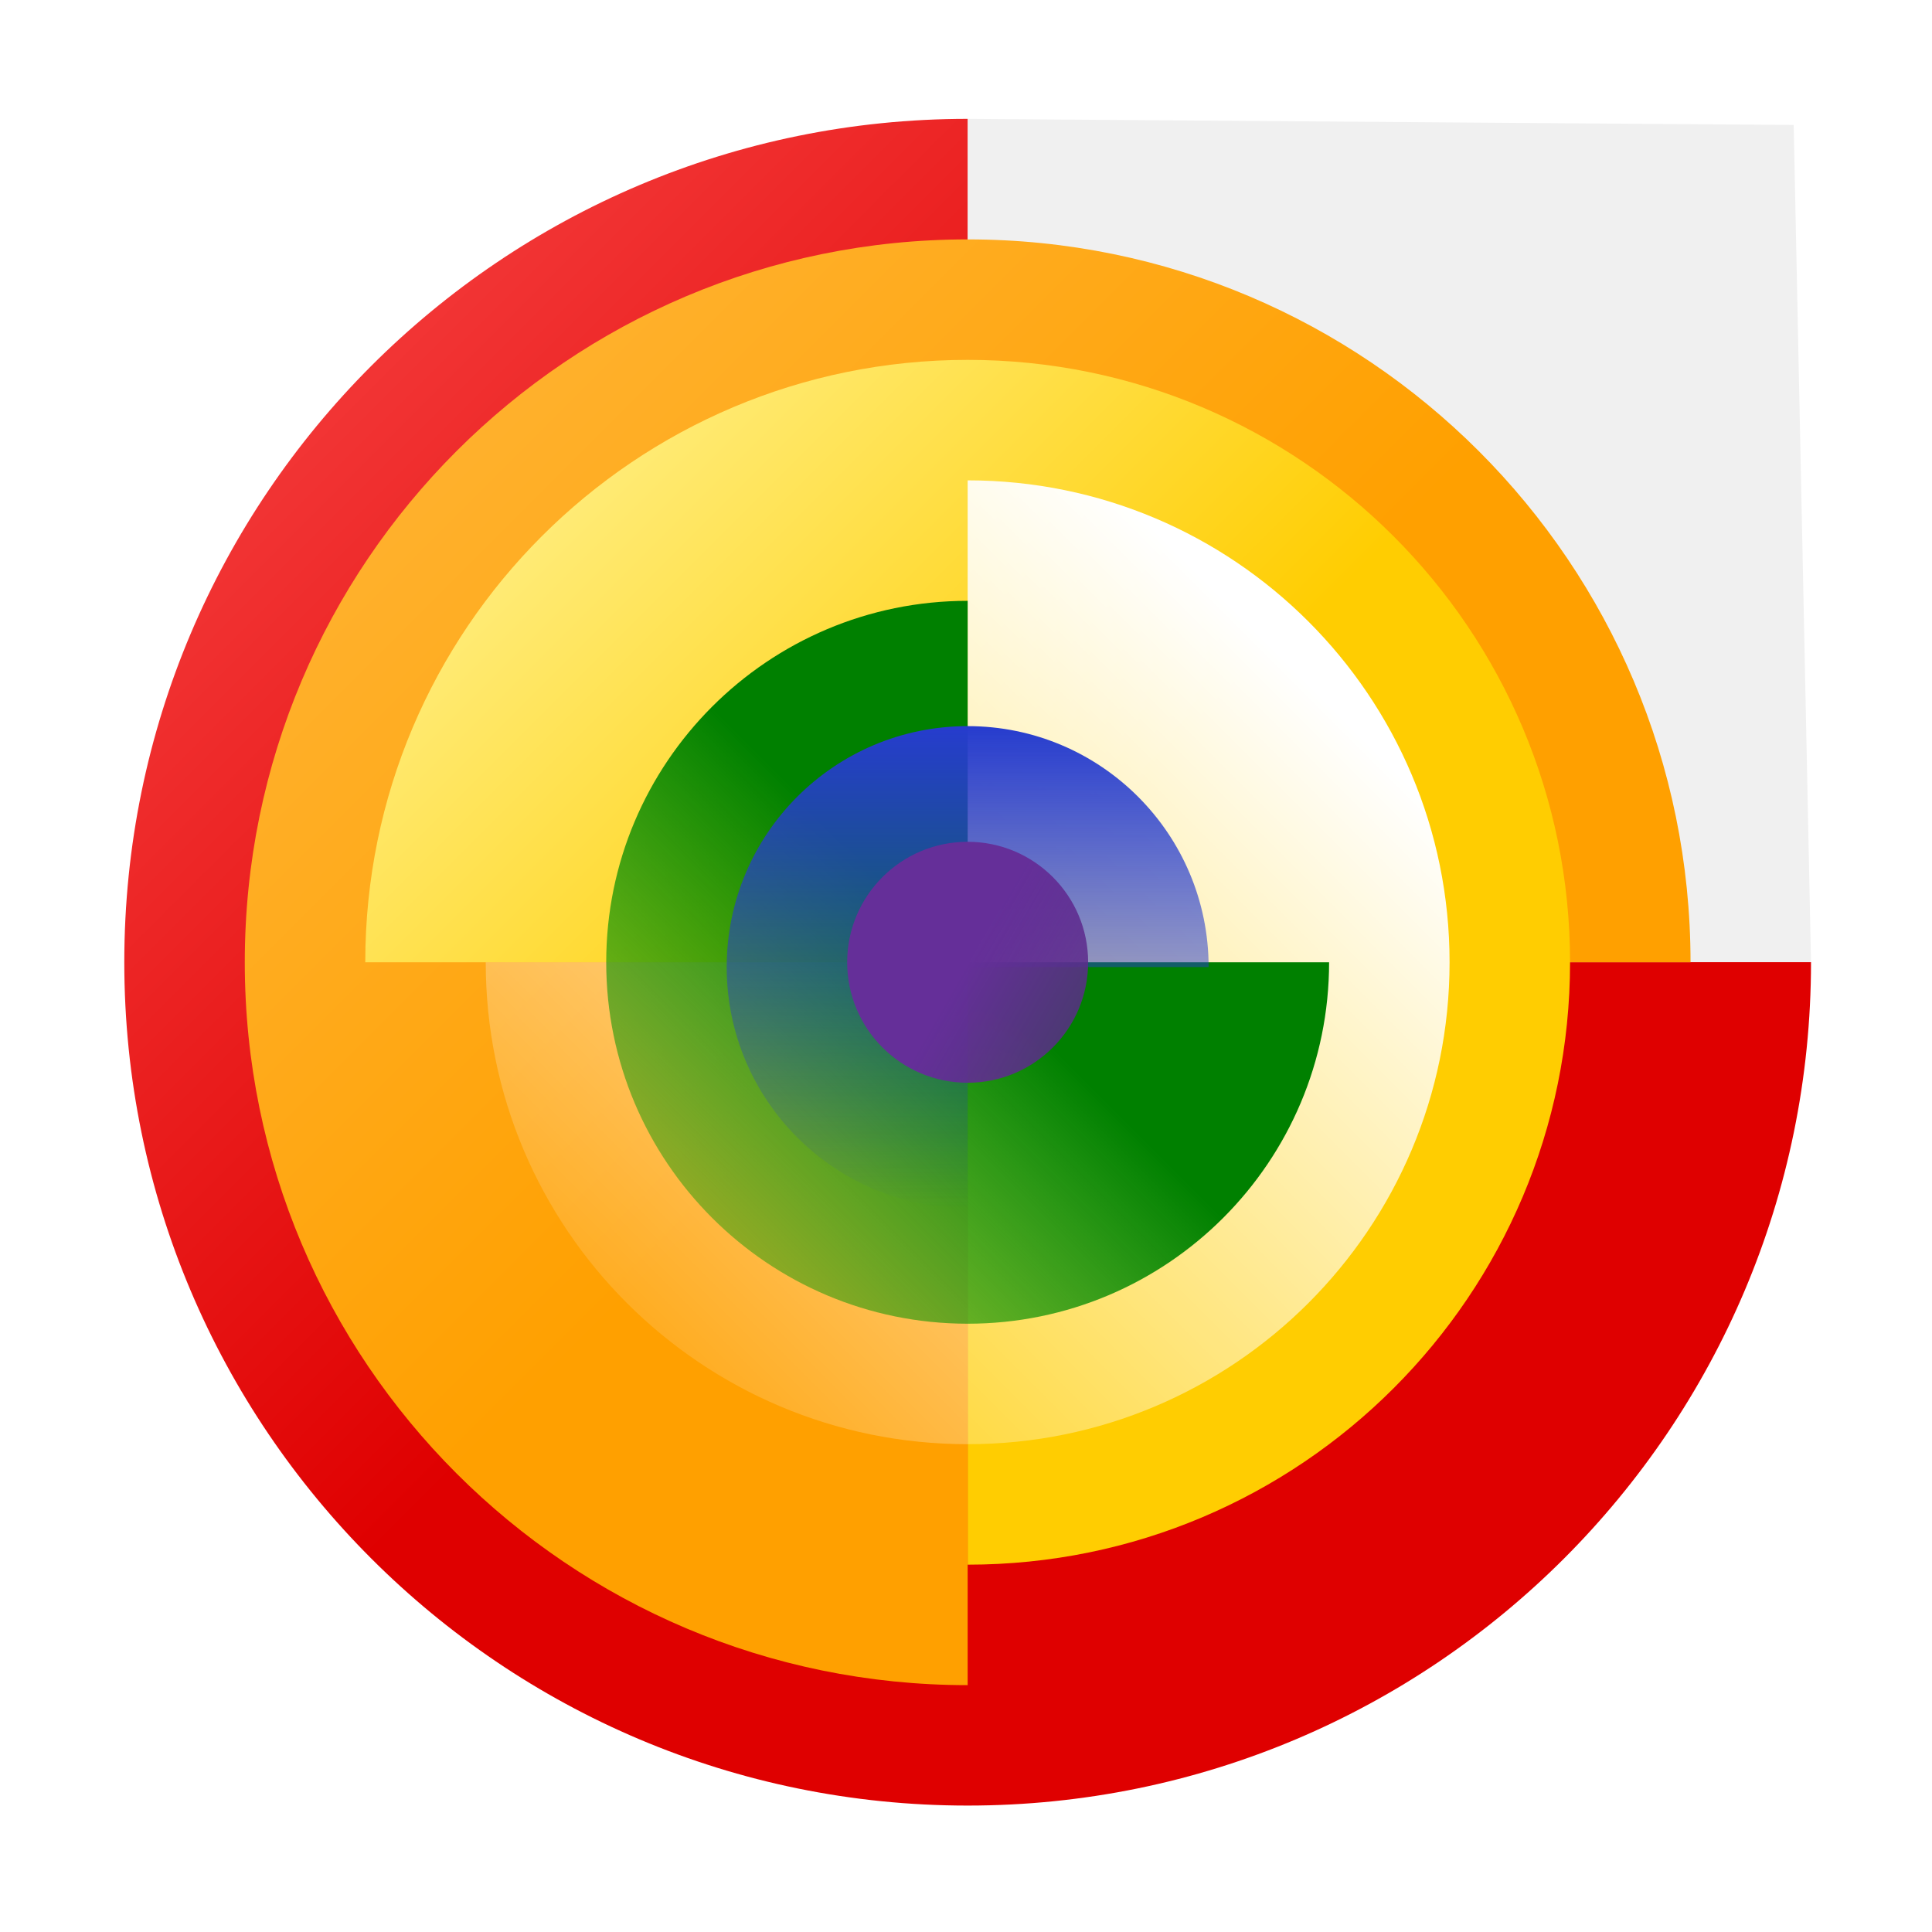
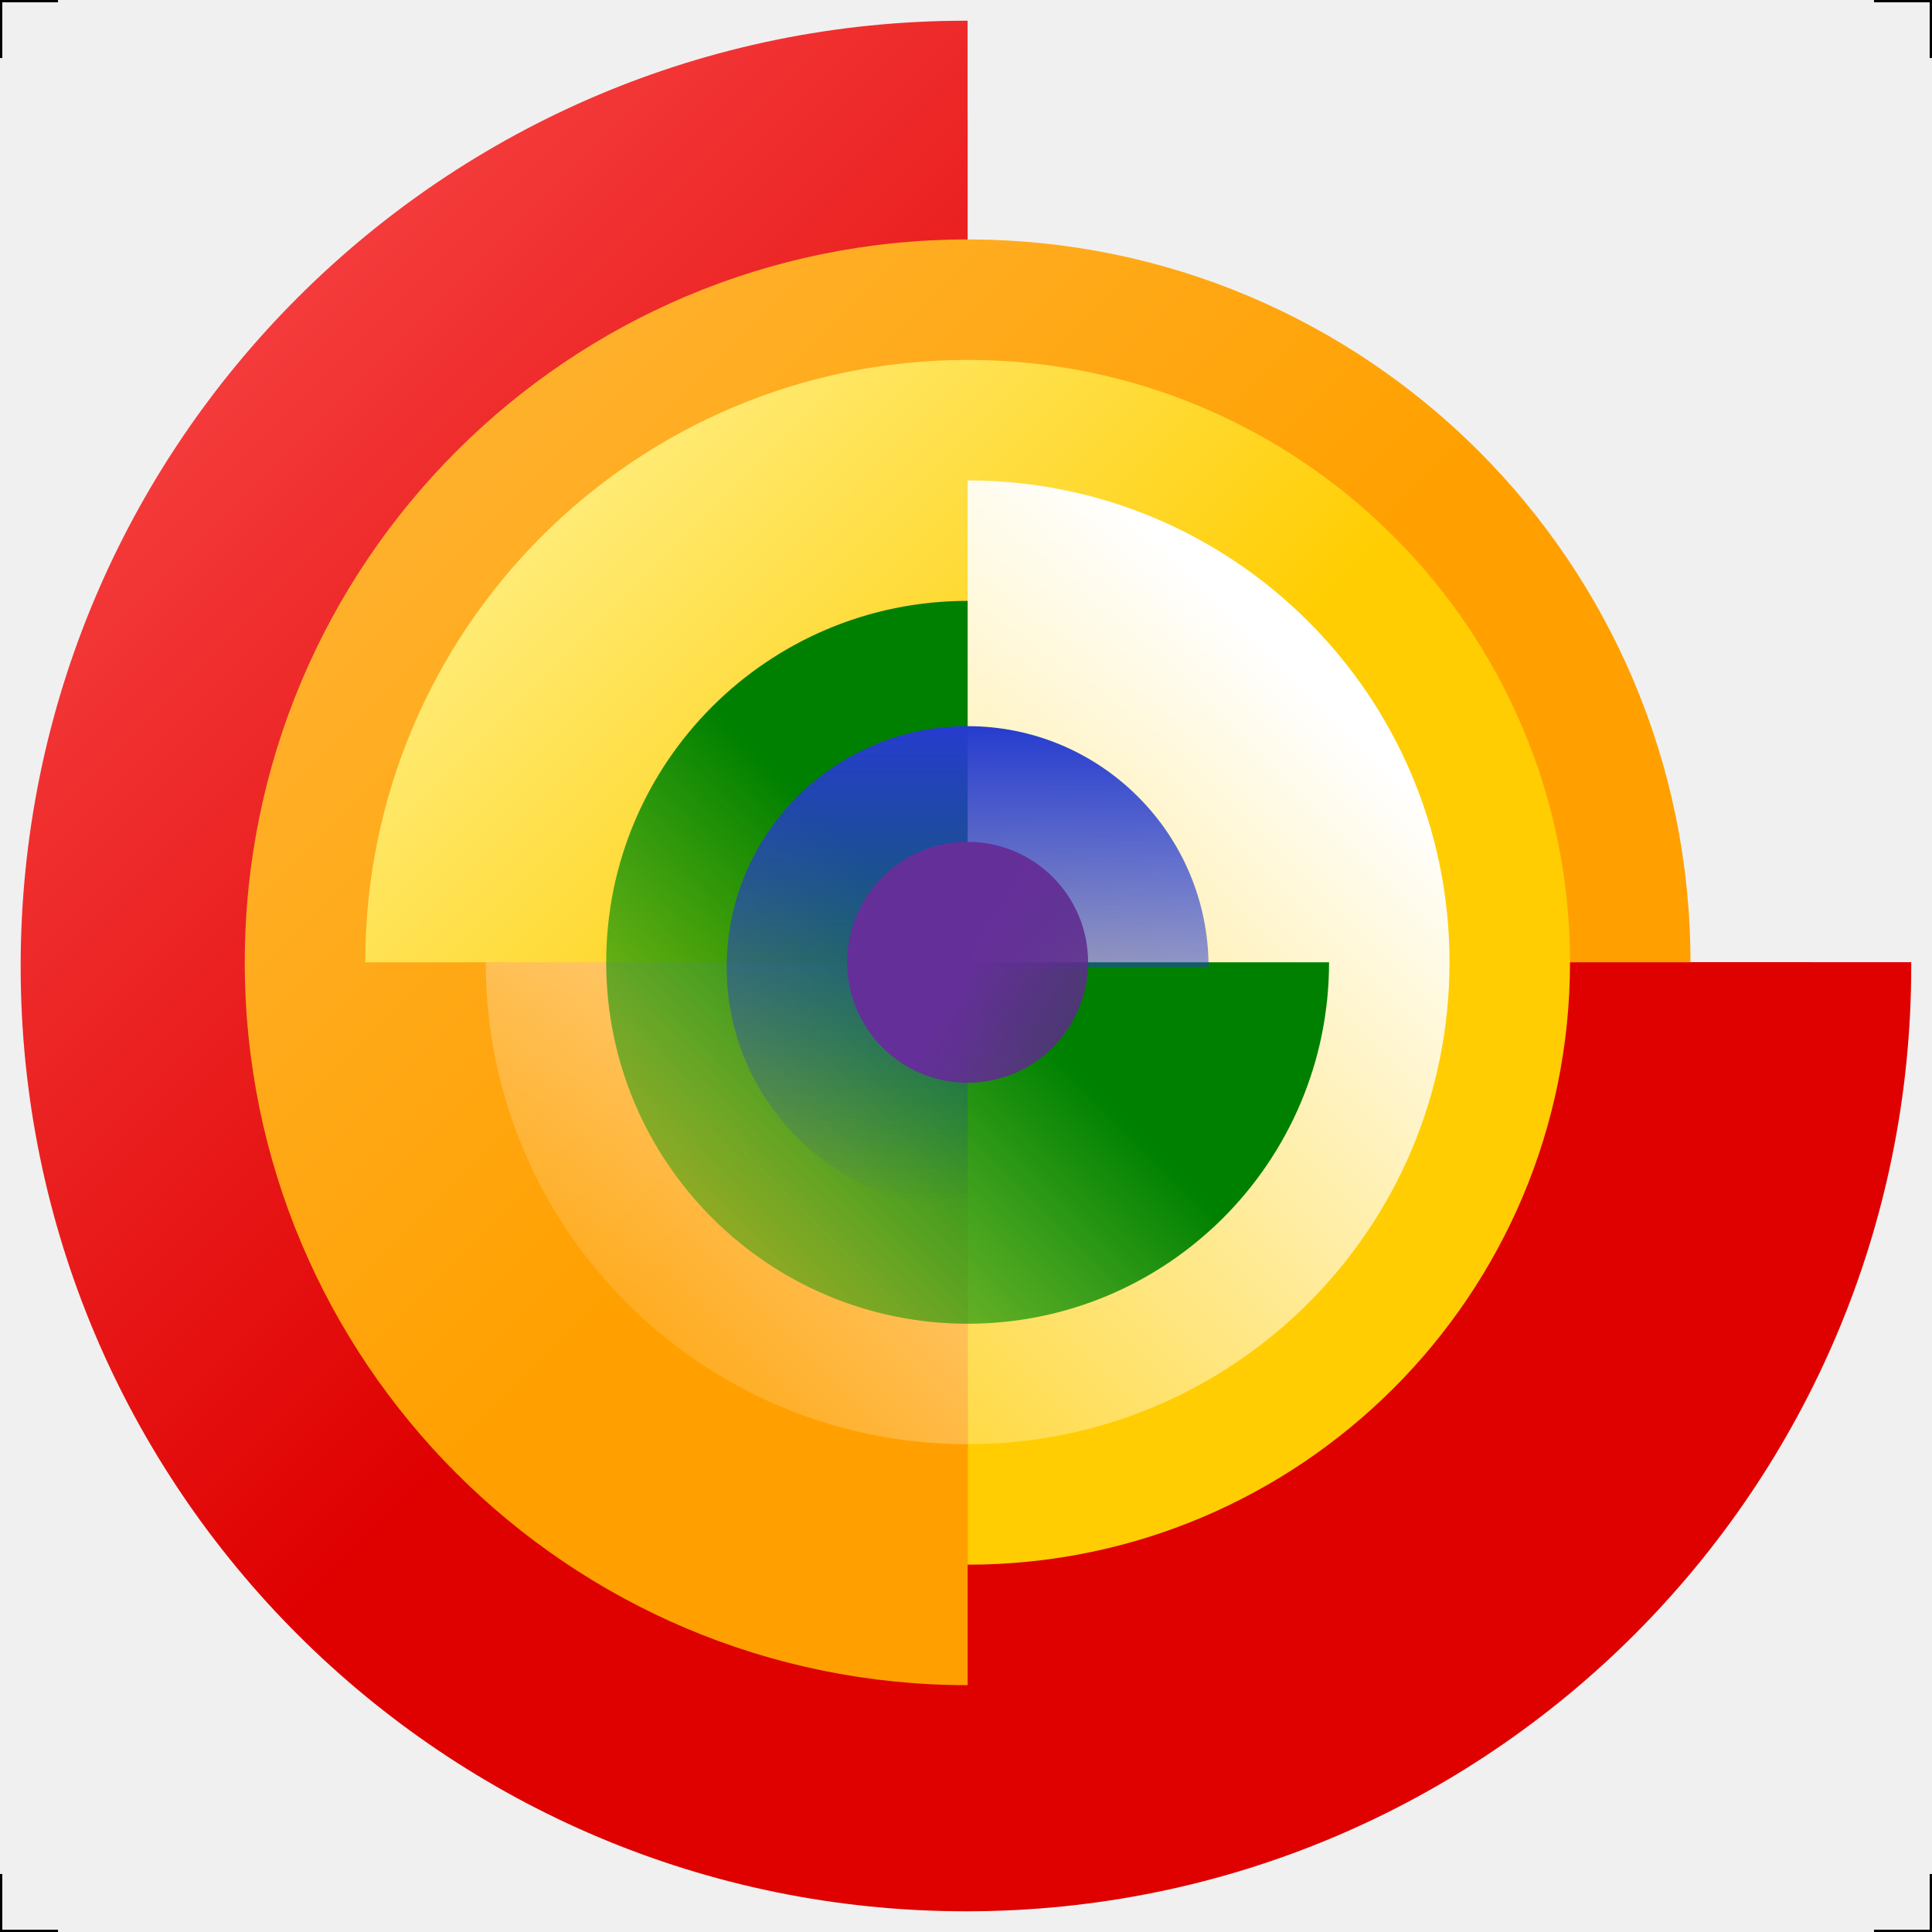
- <svg xmlns="http://www.w3.org/2000/svg" xmlns:xlink="http://www.w3.org/1999/xlink" id="svg2" version="1.1" width="166.535" height="166.535" xml:space="preserve" style="display:inline">
+ <svg xmlns="http://www.w3.org/2000/svg" xmlns:xlink="http://www.w3.org/1999/xlink" id="svg2" version="1.1" width="166.535" height="166.54" xml:space="preserve" style="display:inline">
  <defs id="defs6">
    <clipPath clipPathUnits="userSpaceOnUse" id="clipPath18">
      <path d="m 0,0 133.228,0 0,133.228 L 0,133.228 0,0 z" id="path20" />
    </clipPath>
    <clipPath clipPathUnits="userSpaceOnUse" id="clipPath70">
      <path d="m 0,0 133.228,0 0,133.228 L 0,133.228 0,0 z" id="path72" />
    </clipPath>
    <linearGradient id="linearGradient25099">
      <stop style="stop-color:#652f99;stop-opacity:1;" offset="0" id="stop25101" />
      <stop style="stop-color:#502679;stop-opacity:0.652;" offset="1" id="stop25103" />
    </linearGradient>
    <linearGradient id="linearGradient21541">
      <stop style="stop-color:#263cce;stop-opacity:1;" offset="0" id="stop21543" />
      <stop style="stop-color:#263cce;stop-opacity:0;" offset="1" id="stop21545" />
    </linearGradient>
    <linearGradient id="linearGradient20648">
      <stop style="stop-color:#00a000;stop-opacity:0.259;" offset="0" id="stop20650" />
      <stop style="stop-color:green;stop-opacity:1;" offset="1" id="stop20652" />
    </linearGradient>
    <linearGradient id="linearGradient23319">
      <stop style="stop-color:white;stop-opacity:1;" offset="0" id="stop23321" />
      <stop style="stop-color:white;stop-opacity:0;" offset="1" id="stop23323" />
    </linearGradient>
    <linearGradient id="linearGradient18870">
      <stop style="stop-color:#fff18d;stop-opacity:1;" offset="0" id="stop18872" />
      <stop style="stop-color:#ffcd01;stop-opacity:1;" offset="1" id="stop18874" />
    </linearGradient>
    <linearGradient id="linearGradient17969">
      <stop style="stop-color:#ffb73d;stop-opacity:1;" offset="0" id="stop17971" />
      <stop style="stop-color:#ffa000;stop-opacity:1;" offset="1" id="stop17973" />
    </linearGradient>
    <linearGradient id="linearGradient15296">
      <stop style="stop-color:#ff5959;stop-opacity:1;" offset="0" id="stop15298" />
      <stop style="stop-color:#df0000;stop-opacity:1;" offset="1" id="stop15300" />
    </linearGradient>
    <linearGradient xlink:href="#linearGradient25099" id="linearGradient3781" x1="126" y1="155" x2="57.341" y2="115.36" gradientUnits="userSpaceOnUse" />
    <linearGradient id="linearGradient3783">
      <stop style="stop-color:#652f99;stop-opacity:1;" offset="0" id="stop3785" />
      <stop style="stop-color:#502679;stop-opacity:0.652;" offset="1" id="stop3787" />
    </linearGradient>
    <linearGradient xlink:href="#linearGradient21541" id="linearGradient3789" x1="89" y1="155" x2="163" y2="155" gradientUnits="userSpaceOnUse" />
    <linearGradient id="linearGradient3791">
      <stop style="stop-color:#263cce;stop-opacity:1;" offset="0" id="stop3793" />
      <stop style="stop-color:#263cce;stop-opacity:0;" offset="1" id="stop3795" />
    </linearGradient>
    <linearGradient xlink:href="#linearGradient20648" id="linearGradient3797" x1="91.149" y1="189.851" x2="126" y2="155" gradientUnits="userSpaceOnUse" />
    <linearGradient id="linearGradient3799">
      <stop style="stop-color:#00a000;stop-opacity:0.259;" offset="0" id="stop3801" />
      <stop style="stop-color:green;stop-opacity:1;" offset="1" id="stop3803" />
    </linearGradient>
    <linearGradient xlink:href="#linearGradient23319" id="linearGradient3805" x1="149.806" y1="178.806" x2="92.016" y2="121.016" gradientUnits="userSpaceOnUse" />
    <linearGradient xlink:href="#linearGradient18870" id="linearGradient3813" x1="157.686" y1="186.686" x2="126" y2="155" gradientUnits="userSpaceOnUse" />
    <linearGradient id="linearGradient3815">
      <stop style="stop-color:#fff18d;stop-opacity:1;" offset="0" id="stop3817" />
      <stop style="stop-color:#ffcd01;stop-opacity:1;" offset="1" id="stop3819" />
    </linearGradient>
    <linearGradient xlink:href="#linearGradient17969" id="linearGradient3821" x1="89.626" y1="191.403" x2="126.03" y2="155" gradientUnits="userSpaceOnUse" />
    <linearGradient id="linearGradient3823">
      <stop style="stop-color:#ffb73d;stop-opacity:1;" offset="0" id="stop3825" />
      <stop style="stop-color:#ffa000;stop-opacity:1;" offset="1" id="stop3827" />
    </linearGradient>
    <linearGradient xlink:href="#linearGradient15296" id="linearGradient15304" x1="89" y1="118" x2="126" y2="155" gradientUnits="userSpaceOnUse" />
    <linearGradient id="linearGradient3830">
      <stop style="stop-color:#ff5959;stop-opacity:1;" offset="0" id="stop3832" />
      <stop style="stop-color:#df0000;stop-opacity:1;" offset="1" id="stop3834" />
    </linearGradient>
    <linearGradient xlink:href="#linearGradient15296-6" id="linearGradient2959-8" gradientUnits="userSpaceOnUse" x1="89" y1="118" x2="126" y2="155" gradientTransform="matrix(2.357701,0,0,2.357701,-213.6599,-282.4975)" />
    <linearGradient id="linearGradient15296-6">
      <stop style="stop-color:#ff5959;stop-opacity:1;" offset="0" id="stop15298-1" />
      <stop style="stop-color:#df0000;stop-opacity:1;" offset="1" id="stop15300-8" />
    </linearGradient>
    <linearGradient xlink:href="#linearGradient15296-62" id="linearGradient4028-1" gradientUnits="userSpaceOnUse" x1="89" y1="118" x2="126" y2="155" />
    <linearGradient id="linearGradient15296-62">
      <stop style="stop-color:#ff5959;stop-opacity:1;" offset="0" id="stop15298-8" />
      <stop style="stop-color:#df0000;stop-opacity:1;" offset="1" id="stop15300-3" />
    </linearGradient>
    <linearGradient xlink:href="#linearGradient25099-5" id="linearGradient4040-3" gradientUnits="userSpaceOnUse" x1="126" y1="155" x2="57.341" y2="115.36" />
    <linearGradient id="linearGradient25099-5">
      <stop style="stop-color:#652f99;stop-opacity:1;" offset="0" id="stop25101-7" />
      <stop style="stop-color:#502679;stop-opacity:0.652;" offset="1" id="stop25103-2" />
    </linearGradient>
    <linearGradient xlink:href="#linearGradient21541-3" id="linearGradient4038-4" gradientUnits="userSpaceOnUse" x1="89" y1="155" x2="163" y2="155" />
    <linearGradient id="linearGradient21541-3">
      <stop style="stop-color:#263cce;stop-opacity:1;" offset="0" id="stop21543-9" />
      <stop style="stop-color:#263cce;stop-opacity:0;" offset="1" id="stop21545-8" />
    </linearGradient>
    <linearGradient xlink:href="#linearGradient20648-8" id="linearGradient4036-8" gradientUnits="userSpaceOnUse" x1="91.149" y1="189.851" x2="126" y2="155" />
    <linearGradient id="linearGradient20648-8">
      <stop style="stop-color:#00a000;stop-opacity:0.259;" offset="0" id="stop20650-8" />
      <stop style="stop-color:green;stop-opacity:1;" offset="1" id="stop20652-6" />
    </linearGradient>
    <linearGradient xlink:href="#linearGradient23319-6" id="linearGradient4034-9" gradientUnits="userSpaceOnUse" x1="149.806" y1="178.806" x2="92.016" y2="121.016" />
    <linearGradient id="linearGradient23319-6">
      <stop style="stop-color:white;stop-opacity:1;" offset="0" id="stop23321-4" />
      <stop style="stop-color:white;stop-opacity:0;" offset="1" id="stop23323-0" />
    </linearGradient>
    <linearGradient id="linearGradient18870-3">
      <stop style="stop-color:#fff18d;stop-opacity:1;" offset="0" id="stop18872-9" />
      <stop style="stop-color:#ffcd01;stop-opacity:1;" offset="1" id="stop18874-6" />
    </linearGradient>
    <linearGradient id="linearGradient17969-9">
      <stop style="stop-color:#ffb73d;stop-opacity:1;" offset="0" id="stop17971-5" />
      <stop style="stop-color:#ffa000;stop-opacity:1;" offset="1" id="stop17973-0" />
    </linearGradient>
    <linearGradient id="linearGradient15296-8">
      <stop style="stop-color:#ff5959;stop-opacity:1;" offset="0" id="stop15298-6" />
      <stop style="stop-color:#df0000;stop-opacity:1;" offset="1" id="stop15300-9" />
    </linearGradient>
    <linearGradient y2="115.36" x2="57.341" y1="155" x1="126" gradientUnits="userSpaceOnUse" id="linearGradient3863-1" xlink:href="#linearGradient25099-5" />
    <linearGradient id="linearGradient2997">
      <stop style="stop-color:#652f99;stop-opacity:1;" offset="0" id="stop2999" />
      <stop style="stop-color:#502679;stop-opacity:0.652;" offset="1" id="stop3001" />
    </linearGradient>
    <linearGradient y2="155" x2="163" y1="155" x1="89" gradientUnits="userSpaceOnUse" id="linearGradient3861-3" xlink:href="#linearGradient21541-3" />
    <linearGradient id="linearGradient3004">
      <stop style="stop-color:#263cce;stop-opacity:1;" offset="0" id="stop3006" />
      <stop style="stop-color:#263cce;stop-opacity:0;" offset="1" id="stop3008" />
    </linearGradient>
    <linearGradient y2="155" x2="126" y1="189.851" x1="91.149" gradientUnits="userSpaceOnUse" id="linearGradient3859-2" xlink:href="#linearGradient20648-8" />
    <linearGradient id="linearGradient3011">
      <stop style="stop-color:#00a000;stop-opacity:0.259;" offset="0" id="stop3013" />
      <stop style="stop-color:green;stop-opacity:1;" offset="1" id="stop3015" />
    </linearGradient>
    <linearGradient y2="121.016" x2="92.016" y1="178.806" x1="149.806" gradientUnits="userSpaceOnUse" id="linearGradient3857-8" xlink:href="#linearGradient23319-6" />
    <linearGradient y2="155" x2="126" y1="186.686" x1="157.686" gradientUnits="userSpaceOnUse" id="linearGradient3855-0" xlink:href="#linearGradient18870-3" />
    <linearGradient id="linearGradient3025">
      <stop style="stop-color:#fff18d;stop-opacity:1;" offset="0" id="stop3027" />
      <stop style="stop-color:#ffcd01;stop-opacity:1;" offset="1" id="stop3029" />
    </linearGradient>
    <linearGradient id="linearGradient3032">
      <stop style="stop-color:#ffb73d;stop-opacity:1;" offset="0" id="stop3034" />
      <stop style="stop-color:#ffa000;stop-opacity:1;" offset="1" id="stop3036" />
    </linearGradient>
    <linearGradient y2="155" x2="126" y1="118" x1="89" gradientUnits="userSpaceOnUse" id="linearGradient3851-3" xlink:href="#linearGradient15296-8" />
    <linearGradient id="linearGradient3039">
      <stop style="stop-color:#ff5959;stop-opacity:1;" offset="0" id="stop3041" />
      <stop style="stop-color:#df0000;stop-opacity:1;" offset="1" id="stop3043" />
    </linearGradient>
    <linearGradient xlink:href="#linearGradient15296-8-2" id="linearGradient3244-3" gradientUnits="userSpaceOnUse" x1="89" y1="118" x2="126" y2="155" gradientTransform="matrix(2.357701,0,0,2.357701,-213.6599,-282.4975)" />
    <linearGradient id="linearGradient15296-8-2">
      <stop style="stop-color:#ff5959;stop-opacity:1;" offset="0" id="stop15298-6-3" />
      <stop style="stop-color:#df0000;stop-opacity:1;" offset="1" id="stop15300-9-0" />
    </linearGradient>
    <linearGradient y2="155" x2="126" y1="118" x1="89" gradientTransform="matrix(2.357701,0,0,2.357701,-213.6599,-282.4975)" gradientUnits="userSpaceOnUse" id="linearGradient3283" xlink:href="#linearGradient15296-8-2" />
    <linearGradient y2="155" x2="126" y1="118" x1="89" gradientUnits="userSpaceOnUse" id="linearGradient3059-6" xlink:href="#linearGradient15296-8-8" />
    <linearGradient id="linearGradient15296-8-8">
      <stop style="stop-color:#ff5959;stop-opacity:1;" offset="0" id="stop15298-6-2" />
      <stop style="stop-color:#df0000;stop-opacity:1;" offset="1" id="stop15300-9-7" />
    </linearGradient>
    <linearGradient y2="155" x2="126" y1="118" x1="89" gradientUnits="userSpaceOnUse" id="linearGradient3321" xlink:href="#linearGradient15296-8-8" />
-     <linearGradient xlink:href="#linearGradient25099-5-1" id="linearGradient4040-3-8" gradientUnits="userSpaceOnUse" x1="126" y1="155" x2="57.341" y2="115.36" />
    <linearGradient id="linearGradient25099-5-1">
      <stop style="stop-color:#652f99;stop-opacity:1;" offset="0" id="stop25101-7-3" />
      <stop style="stop-color:#502679;stop-opacity:0.652;" offset="1" id="stop25103-2-2" />
    </linearGradient>
-     <linearGradient xlink:href="#linearGradient21541-3-3" id="linearGradient4038-4-0" gradientUnits="userSpaceOnUse" x1="89" y1="155" x2="163" y2="155" />
    <linearGradient id="linearGradient21541-3-3">
      <stop style="stop-color:#263cce;stop-opacity:1;" offset="0" id="stop21543-9-8" />
      <stop style="stop-color:#263cce;stop-opacity:0;" offset="1" id="stop21545-8-9" />
    </linearGradient>
-     <linearGradient xlink:href="#linearGradient20648-8-1" id="linearGradient4036-8-4" gradientUnits="userSpaceOnUse" x1="91.149" y1="189.851" x2="126" y2="155" />
    <linearGradient id="linearGradient20648-8-1">
      <stop style="stop-color:#00a000;stop-opacity:0.259;" offset="0" id="stop20650-8-3" />
      <stop style="stop-color:green;stop-opacity:1;" offset="1" id="stop20652-6-2" />
    </linearGradient>
-     <linearGradient xlink:href="#linearGradient23319-6-9" id="linearGradient4034-9-4" gradientUnits="userSpaceOnUse" x1="149.806" y1="178.806" x2="92.016" y2="121.016" />
-     <linearGradient id="linearGradient23319-6-9">
-       <stop style="stop-color:white;stop-opacity:1;" offset="0" id="stop23321-4-7" />
-       <stop style="stop-color:white;stop-opacity:0;" offset="1" id="stop23323-0-0" />
-     </linearGradient>
-     <linearGradient xlink:href="#linearGradient18870-3-1" id="linearGradient4032-6-4" gradientUnits="userSpaceOnUse" x1="157.686" y1="186.686" x2="126" y2="155" />
    <linearGradient id="linearGradient18870-3-1">
      <stop style="stop-color:#fff18d;stop-opacity:1;" offset="0" id="stop18872-9-6" />
      <stop style="stop-color:#ffcd01;stop-opacity:1;" offset="1" id="stop18874-6-0" />
    </linearGradient>
-     <linearGradient xlink:href="#linearGradient17969-9-8" id="linearGradient4030-6-4" gradientUnits="userSpaceOnUse" x1="89.626" y1="191.403" x2="126.03" y2="155" />
    <linearGradient id="linearGradient17969-9-8">
      <stop style="stop-color:#ffb73d;stop-opacity:1;" offset="0" id="stop17971-5-6" />
      <stop style="stop-color:#ffa000;stop-opacity:1;" offset="1" id="stop17973-0-6" />
    </linearGradient>
-     <linearGradient y2="115.36" x2="57.341" y1="155" x1="126" gradientUnits="userSpaceOnUse" id="linearGradient3863-1-7" xlink:href="#linearGradient25099-5-1" />
    <linearGradient id="linearGradient3382">
      <stop style="stop-color:#652f99;stop-opacity:1;" offset="0" id="stop3384" />
      <stop style="stop-color:#502679;stop-opacity:0.652;" offset="1" id="stop3386" />
    </linearGradient>
-     <linearGradient y2="155" x2="163" y1="155" x1="89" gradientUnits="userSpaceOnUse" id="linearGradient3861-3-4" xlink:href="#linearGradient21541-3-3" />
    <linearGradient id="linearGradient3389">
      <stop style="stop-color:#263cce;stop-opacity:1;" offset="0" id="stop3391" />
      <stop style="stop-color:#263cce;stop-opacity:0;" offset="1" id="stop3393" />
    </linearGradient>
-     <linearGradient y2="155" x2="126" y1="189.851" x1="91.149" gradientUnits="userSpaceOnUse" id="linearGradient3859-2-5" xlink:href="#linearGradient20648-8-1" />
    <linearGradient id="linearGradient3396">
      <stop style="stop-color:#00a000;stop-opacity:0.259;" offset="0" id="stop3398" />
      <stop style="stop-color:green;stop-opacity:1;" offset="1" id="stop3400" />
    </linearGradient>
-     <linearGradient y2="121.016" x2="92.016" y1="178.806" x1="149.806" gradientUnits="userSpaceOnUse" id="linearGradient3857-8-0" xlink:href="#linearGradient23319-6-9" />
-     <linearGradient y2="155" x2="126" y1="186.686" x1="157.686" gradientUnits="userSpaceOnUse" id="linearGradient3855-0-3" xlink:href="#linearGradient18870-3-1" />
    <linearGradient id="linearGradient3410">
      <stop style="stop-color:#fff18d;stop-opacity:1;" offset="0" id="stop3412" />
      <stop style="stop-color:#ffcd01;stop-opacity:1;" offset="1" id="stop3414" />
    </linearGradient>
-     <linearGradient y2="155" x2="126.03" y1="191.403" x1="89.626" gradientUnits="userSpaceOnUse" id="linearGradient3853-6-1" xlink:href="#linearGradient17969-9-8" />
    <linearGradient id="linearGradient3417">
      <stop style="stop-color:#ffb73d;stop-opacity:1;" offset="0" id="stop3419" />
      <stop style="stop-color:#ffa000;stop-opacity:1;" offset="1" id="stop3421" />
    </linearGradient>
    <linearGradient y2="155" x2="126" y1="118" x1="89" gradientUnits="userSpaceOnUse" id="linearGradient3059-3" xlink:href="#linearGradient15296-8-3" />
    <linearGradient id="linearGradient15296-8-3">
      <stop style="stop-color:#ff5959;stop-opacity:1;" offset="0" id="stop15298-6-38" />
      <stop style="stop-color:#df0000;stop-opacity:1;" offset="1" id="stop15300-9-5" />
    </linearGradient>
-     <linearGradient y2="155" x2="126" y1="118" x1="89" gradientUnits="userSpaceOnUse" id="linearGradient3440" xlink:href="#linearGradient15296-8-3" />
    <linearGradient xlink:href="#linearGradient17969-9-4" id="linearGradient4030-6-49" gradientUnits="userSpaceOnUse" x1="89.626" y1="191.403" x2="126.03" y2="155" />
    <linearGradient id="linearGradient17969-9-4">
      <stop style="stop-color:#ffb73d;stop-opacity:1;" offset="0" id="stop17971-5-2" />
      <stop style="stop-color:#ffa000;stop-opacity:1;" offset="1" id="stop17973-0-5" />
    </linearGradient>
    <linearGradient y2="155" x2="126.03" y1="191.403" x1="89.626" gradientUnits="userSpaceOnUse" id="linearGradient3676" xlink:href="#linearGradient17969-9-4" />
    <linearGradient y2="155" x2="126.03" y1="191.403" x1="89.626" gradientUnits="userSpaceOnUse" id="linearGradient3853-6-5" xlink:href="#linearGradient17969-9-0" />
    <linearGradient id="linearGradient17969-9-0">
      <stop style="stop-color:#ffb73d;stop-opacity:1;" offset="0" id="stop17971-5-7" />
      <stop style="stop-color:#ffa000;stop-opacity:1;" offset="1" id="stop17973-0-0" />
    </linearGradient>
    <linearGradient y2="155" x2="126.03" y1="191.403" x1="89.626" gradientUnits="userSpaceOnUse" id="linearGradient3714" xlink:href="#linearGradient17969-9-0" />
    <linearGradient xlink:href="#linearGradient18870-3-14" id="linearGradient4032-6-6" gradientUnits="userSpaceOnUse" x1="157.686" y1="186.686" x2="126" y2="155" />
    <linearGradient id="linearGradient18870-3-14">
      <stop style="stop-color:#fff18d;stop-opacity:1;" offset="0" id="stop18872-9-8" />
      <stop style="stop-color:#ffcd01;stop-opacity:1;" offset="1" id="stop18874-6-8" />
    </linearGradient>
    <linearGradient y2="155" x2="126" y1="186.686" x1="157.686" gradientUnits="userSpaceOnUse" id="linearGradient3772" xlink:href="#linearGradient18870-3-14" />
    <linearGradient y2="155" x2="126" y1="186.686" x1="157.686" gradientUnits="userSpaceOnUse" id="linearGradient3855-0-5" xlink:href="#linearGradient18870-3-8" />
    <linearGradient id="linearGradient18870-3-8">
      <stop style="stop-color:#fff18d;stop-opacity:1;" offset="0" id="stop18872-9-2" />
      <stop style="stop-color:#ffcd01;stop-opacity:1;" offset="1" id="stop18874-6-2" />
    </linearGradient>
    <linearGradient y2="155" x2="126" y1="186.686" x1="157.686" gradientUnits="userSpaceOnUse" id="linearGradient3810" xlink:href="#linearGradient18870-3-8" />
    <linearGradient y2="155" x2="126" y1="189.851" x1="91.149" gradientUnits="userSpaceOnUse" id="linearGradient3859-2-4" xlink:href="#linearGradient20648-8-9" />
    <linearGradient id="linearGradient20648-8-9">
      <stop style="stop-color:#00a000;stop-opacity:0.259;" offset="0" id="stop20650-8-4" />
      <stop style="stop-color:green;stop-opacity:1;" offset="1" id="stop20652-6-3" />
    </linearGradient>
    <linearGradient y2="155" x2="126" y1="189.851" x1="91.149" gradientUnits="userSpaceOnUse" id="linearGradient3943" xlink:href="#linearGradient20648-8-9" />
    <linearGradient y2="121.016" x2="92.016" y1="178.806" x1="149.806" gradientUnits="userSpaceOnUse" id="linearGradient3857-8-2" xlink:href="#linearGradient23319-6-4" />
    <linearGradient id="linearGradient23319-6-4">
      <stop style="stop-color:white;stop-opacity:1;" offset="0" id="stop23321-4-6" />
      <stop style="stop-color:white;stop-opacity:0;" offset="1" id="stop23323-0-3" />
    </linearGradient>
    <linearGradient y2="121.016" x2="92.016" y1="178.806" x1="149.806" gradientUnits="userSpaceOnUse" id="linearGradient3982" xlink:href="#linearGradient23319-6-4" />
-     <linearGradient xlink:href="#linearGradient25099-7" id="linearGradient4040" gradientUnits="userSpaceOnUse" x1="126" y1="155" x2="57.341" y2="115.36" />
    <linearGradient id="linearGradient25099-7">
      <stop style="stop-color:#652f99;stop-opacity:1;" offset="0" id="stop25101-8" />
      <stop style="stop-color:#502679;stop-opacity:0.652;" offset="1" id="stop25103-4" />
    </linearGradient>
-     <linearGradient xlink:href="#linearGradient21541-2" id="linearGradient4038" gradientUnits="userSpaceOnUse" x1="89" y1="155" x2="163" y2="155" />
    <linearGradient id="linearGradient21541-2">
      <stop style="stop-color:#263cce;stop-opacity:1;" offset="0" id="stop21543-99" />
      <stop style="stop-color:#263cce;stop-opacity:0;" offset="1" id="stop21545-5" />
    </linearGradient>
-     <linearGradient xlink:href="#linearGradient20648-7" id="linearGradient4036" gradientUnits="userSpaceOnUse" x1="91.149" y1="189.851" x2="126" y2="155" />
    <linearGradient id="linearGradient20648-7">
      <stop style="stop-color:#00a000;stop-opacity:0.259;" offset="0" id="stop20650-1" />
      <stop style="stop-color:green;stop-opacity:1;" offset="1" id="stop20652-8" />
    </linearGradient>
-     <linearGradient xlink:href="#linearGradient23319-5" id="linearGradient4034" gradientUnits="userSpaceOnUse" x1="149.806" y1="178.806" x2="92.016" y2="121.016" />
    <linearGradient id="linearGradient23319-5">
      <stop style="stop-color:white;stop-opacity:1;" offset="0" id="stop23321-43" />
      <stop style="stop-color:white;stop-opacity:0;" offset="1" id="stop23323-4" />
    </linearGradient>
-     <linearGradient xlink:href="#linearGradient18870-5" id="linearGradient4032" gradientUnits="userSpaceOnUse" x1="157.686" y1="186.686" x2="126" y2="155" />
    <linearGradient id="linearGradient18870-5">
      <stop style="stop-color:#fff18d;stop-opacity:1;" offset="0" id="stop18872-4" />
      <stop style="stop-color:#ffcd01;stop-opacity:1;" offset="1" id="stop18874-9" />
    </linearGradient>
-     <linearGradient xlink:href="#linearGradient17969-3" id="linearGradient4030" gradientUnits="userSpaceOnUse" x1="89.626" y1="191.403" x2="126.03" y2="155" />
    <linearGradient id="linearGradient17969-3">
      <stop style="stop-color:#ffb73d;stop-opacity:1;" offset="0" id="stop17971-9" />
      <stop style="stop-color:#ffa000;stop-opacity:1;" offset="1" id="stop17973-3" />
    </linearGradient>
    <linearGradient xlink:href="#linearGradient15296-83" id="linearGradient4028" gradientUnits="userSpaceOnUse" x1="89" y1="118" x2="126" y2="155" />
    <linearGradient id="linearGradient15296-83">
      <stop style="stop-color:#ff5959;stop-opacity:1;" offset="0" id="stop15298-2" />
      <stop style="stop-color:#df0000;stop-opacity:1;" offset="1" id="stop15300-4" />
    </linearGradient>
    <linearGradient y2="115.36" x2="57.341" y1="155" x1="126" gradientUnits="userSpaceOnUse" id="linearGradient3863" xlink:href="#linearGradient25099-7" />
    <linearGradient id="linearGradient3102">
      <stop style="stop-color:#652f99;stop-opacity:1;" offset="0" id="stop3104" />
      <stop style="stop-color:#502679;stop-opacity:0.652;" offset="1" id="stop3106" />
    </linearGradient>
    <linearGradient y2="155" x2="163" y1="155" x1="89" gradientUnits="userSpaceOnUse" id="linearGradient3861" xlink:href="#linearGradient21541-2" />
    <linearGradient id="linearGradient3109">
      <stop style="stop-color:#263cce;stop-opacity:1;" offset="0" id="stop3111" />
      <stop style="stop-color:#263cce;stop-opacity:0;" offset="1" id="stop3113" />
    </linearGradient>
    <linearGradient y2="155" x2="126" y1="189.851" x1="91.149" gradientUnits="userSpaceOnUse" id="linearGradient3859" xlink:href="#linearGradient20648-7" />
    <linearGradient id="linearGradient3116">
      <stop style="stop-color:#00a000;stop-opacity:0.259;" offset="0" id="stop3118" />
      <stop style="stop-color:green;stop-opacity:1;" offset="1" id="stop3120" />
    </linearGradient>
    <linearGradient y2="121.016" x2="92.016" y1="178.806" x1="149.806" gradientUnits="userSpaceOnUse" id="linearGradient3857" xlink:href="#linearGradient23319-5" />
    <linearGradient y2="155" x2="126" y1="186.686" x1="157.686" gradientUnits="userSpaceOnUse" id="linearGradient3855" xlink:href="#linearGradient18870-5" />
    <linearGradient id="linearGradient3130">
      <stop style="stop-color:#fff18d;stop-opacity:1;" offset="0" id="stop3132" />
      <stop style="stop-color:#ffcd01;stop-opacity:1;" offset="1" id="stop3134" />
    </linearGradient>
    <linearGradient y2="155" x2="126.03" y1="191.403" x1="89.626" gradientUnits="userSpaceOnUse" id="linearGradient3853" xlink:href="#linearGradient17969-3" />
    <linearGradient id="linearGradient3137">
      <stop style="stop-color:#ffb73d;stop-opacity:1;" offset="0" id="stop3139" />
      <stop style="stop-color:#ffa000;stop-opacity:1;" offset="1" id="stop3141" />
    </linearGradient>
    <linearGradient y2="155" x2="126" y1="118" x1="89" gradientUnits="userSpaceOnUse" id="linearGradient3851" xlink:href="#linearGradient15296-83" />
    <linearGradient id="linearGradient3144">
      <stop style="stop-color:#ff5959;stop-opacity:1;" offset="0" id="stop3146" />
      <stop style="stop-color:#df0000;stop-opacity:1;" offset="1" id="stop3148" />
    </linearGradient>
    <linearGradient y2="155" x2="126" y1="118" x1="89" gradientUnits="userSpaceOnUse" id="linearGradient3164" xlink:href="#linearGradient15296-83" />
  </defs>
-   <g id="layer4" style="display:none">
-     <path style="fill:url(#linearGradient3321);fill-opacity:1;fill-rule:nonzero;stroke:none;display:inline" id="path11693-4" d="m 163,155 a 37,37 0 1 1 -37,-37 l 0,37 z" transform="matrix(1.964751,0,0,1.964751,-164.1482,-221.5902)" />
-   </g>
-   <g id="layer3" style="display:inline">
+   <g id="layer1" transform="translate(0,0.00499634)" style="display:inline">
+     <path style="fill:none;stroke:#000000;stroke-width:0.2;stroke-linecap:square;stroke-linejoin:miter;stroke-miterlimit:4;stroke-opacity:1;stroke-dasharray:none" d="m 4.9,166.435 -4.8,0 0,-4.8" id="path3124" />
+     <path style="fill:none;stroke:#000000;stroke-width:0.2;stroke-linecap:square;stroke-linejoin:miter;stroke-miterlimit:4;stroke-opacity:1;stroke-dasharray:none;display:inline" d="m 0.1,4.895 0,-4.8 4.8,0" id="path3124-7" />
+     <path style="fill:none;stroke:#000000;stroke-width:0.2;stroke-linecap:square;stroke-linejoin:miter;stroke-miterlimit:4;stroke-opacity:1;stroke-dasharray:none;display:inline" d="m 161.64,0.095 4.8,0 0,4.8" id="path3124-7-8" />
+     <path style="fill:none;stroke:#000000;stroke-width:0.2;stroke-linecap:square;stroke-linejoin:miter;stroke-miterlimit:4;stroke-opacity:1;stroke-dasharray:none;display:inline" d="m 166.44,161.635 0,4.8 -4.8,0" id="path3124-7-8-6" />
+   </g>
+   <g id="layer4" style="display:inline" transform="translate(0,0.00499634)">
+     <path style="fill:url(#linearGradient3321);fill-opacity:1;fill-rule:nonzero;stroke:none;display:inline" id="path11693-4" d="m 163,155 c 0,20.435 -16.565,37 -37,37 -20.435,0 -37,-16.565 -37,-37 0,-20.435 16.565,-37 37,-37 0,0 0,0 0,0 l 0,37 z" transform="matrix(1.964751,0,0,1.964751,-164.1482,-221.5902)" />
+   </g>
+   <g id="layer3" style="display:inline" transform="translate(0,0.00499634)">
    <path style="fill:url(#linearGradient3283);fill-opacity:1;fill-rule:nonzero;stroke:none;display:inline" d="m 83.281,1.781 c -45.006,0 -81.5,36.494 -81.5,81.5 0,45.006 36.494,81.469 81.5,81.469 45.006,0 81.469,-36.462 81.469,-81.469 0,-0.114 4.7e-4,-0.23 0,-0.344 l -81.344,0 0,-81.156 c -0.042,-6.34e-5 -0.083,0 -0.125,0 z" id="path3062" />
  </g>
-   <g id="section_02" style="display:inline">
-     <path style="fill:url(#linearGradient3853);fill-opacity:1;fill-rule:nonzero;stroke:none;display:inline" id="path10806" d="m 163,155 a 37,37 0 1 1 -37,-37 l 0,37 z" transform="matrix(0,1.684072,-1.684072,0,344.4416,-129.2469)" />
-   </g>
-   <g id="section_03" style="display:inline">
-     <path style="fill:url(#linearGradient3855);fill-opacity:1;fill-rule:nonzero;stroke:none;display:inline" id="path8149" d="m 163,155 a 37,37 0 1 1 -37,-37 l 0,37 z" transform="matrix(-1.403393,0,0,-1.403393,260.2381,300.4721)" />
-   </g>
-   <g id="section_04" style="display:inline">
-     <path style="fill:url(#linearGradient3857);fill-opacity:1;fill-rule:nonzero;stroke:none;display:inline" id="path13467" d="m 163,155 a 37,37 0 1 1 -37,-37 l 0,37 z" transform="matrix(0,-1.122713,1.122713,0,-90.61035,224.4083)" />
-   </g>
-   <g id="section_05" style="display:inline">
-     <path style="fill:url(#linearGradient3859);fill-opacity:1;fill-rule:nonzero;stroke:none;display:inline" id="path6377" d="m 163,155 a 37,37 0 1 1 -37,-37 l 0,37 z" transform="matrix(0.8420358,0,0,0.8420358,-22.68604,-47.56943)" />
-   </g>
-   <g id="section_06" style="display:inline">
-     <path style="fill:url(#linearGradient3861);fill-opacity:1;fill-rule:nonzero;stroke:none;display:inline" id="path3654" d="m 163,155 a 37,37 0 1 1 -37,-37 l 0,37 z" transform="matrix(0,0.5613567,-0.5613567,0,170.4209,12.63052)" />
-   </g>
-   <g id="section_07" style="display:inline">
-     <path style="fill:url(#linearGradient3863);fill-opacity:1;fill-rule:nonzero;stroke:none;display:inline" id="path3660" d="m 163,155 a 37,37 0 1 1 -74,0 37,37 0 1 1 74,0 z" transform="matrix(-0.2806784,0,0,-0.2806784,118.7759,126.4514)" />
-   </g>
-   <g id="abdeckung" style="display:inline">
+   <g id="section_02" style="display:inline" transform="translate(0,0.00499634)">
+     <path style="fill:url(#linearGradient3853);fill-opacity:1;fill-rule:nonzero;stroke:none;display:inline" id="path10806" d="m 163,155 c 0,20.435 -16.565,37 -37,37 -20.435,0 -37,-16.565 -37,-37 0,-20.435 16.565,-37 37,-37 0,0 0,0 0,0 l 0,37 z" transform="matrix(0,1.684072,-1.684072,0,344.4416,-129.2469)" />
+   </g>
+   <g id="section_03" style="display:inline" transform="translate(0,0.00499634)">
+     <path style="fill:url(#linearGradient3855);fill-opacity:1;fill-rule:nonzero;stroke:none;display:inline" id="path8149" d="m 163,155 c 0,20.435 -16.565,37 -37,37 -20.435,0 -37,-16.565 -37,-37 0,-20.435 16.565,-37 37,-37 0,0 0,0 0,0 l 0,37 z" transform="matrix(-1.403393,0,0,-1.403393,260.2381,300.4721)" />
+   </g>
+   <g id="section_04" style="display:inline" transform="translate(0,0.00499634)">
+     <path style="fill:url(#linearGradient3857);fill-opacity:1;fill-rule:nonzero;stroke:none;display:inline" id="path13467" d="m 163,155 c 0,20.435 -16.565,37 -37,37 -20.435,0 -37,-16.565 -37,-37 0,-20.435 16.565,-37 37,-37 0,0 0,0 0,0 l 0,37 z" transform="matrix(0,-1.122713,1.122713,0,-90.61035,224.4083)" />
+   </g>
+   <g id="section_05" style="display:inline" transform="translate(0,0.00499634)">
+     <path style="fill:url(#linearGradient3859);fill-opacity:1;fill-rule:nonzero;stroke:none;display:inline" id="path6377" d="m 163,155 c 0,20.435 -16.565,37 -37,37 -20.435,0 -37,-16.565 -37,-37 0,-20.435 16.565,-37 37,-37 0,0 0,0 0,0 l 0,37 z" transform="matrix(0.8420358,0,0,0.8420358,-22.68604,-47.56943)" />
+   </g>
+   <g id="section_06" style="display:inline" transform="translate(0,0.00499634)">
+     <path style="fill:url(#linearGradient3861);fill-opacity:1;fill-rule:nonzero;stroke:none;display:inline" id="path3654" d="m 163,155 c 0,20.435 -16.565,37 -37,37 -20.435,0 -37,-16.565 -37,-37 0,-20.435 16.565,-37 37,-37 0,0 0,0 0,0 l 0,37 z" transform="matrix(0,0.5613567,-0.5613567,0,170.4209,12.63052)" />
+   </g>
+   <g id="section_07" style="display:inline" transform="translate(0,0.00499634)">
+     <path style="fill:url(#linearGradient3863);fill-opacity:1;fill-rule:nonzero;stroke:none;display:inline" id="path3660" d="m 163,155 c 0,20.435 -16.565,37 -37,37 -20.435,0 -37,-16.565 -37,-37 0,-20.435 16.565,-37 37,-37 20.435,0 37,16.565 37,37 z" transform="matrix(-0.2806784,0,0,-0.2806784,118.7759,126.4514)" />
+   </g>
+   <g id="abdeckung" style="display:none" transform="translate(0,0.00499634)">
    <path style="color:#000000;fill:#ffffff;fill-opacity:1;fill-rule:nonzero;stroke:none;stroke-width:0.5;marker:none;visibility:visible;display:inline;overflow:visible;enable-background:accumulate" d="m -17.556,-17.709 0,216.026 202.459,0 0,-216.026 -202.459,0 z m 100.966,27.955 71.203,0.524 1.493,72.171 c 0,40.149 -32.547,72.696 -72.696,72.696 -40.149,0 -72.696,-32.547 -72.696,-72.696 0,-40.149 32.547,-72.696 72.696,-72.696 z" id="rect2994" />
  </g>
</svg>
